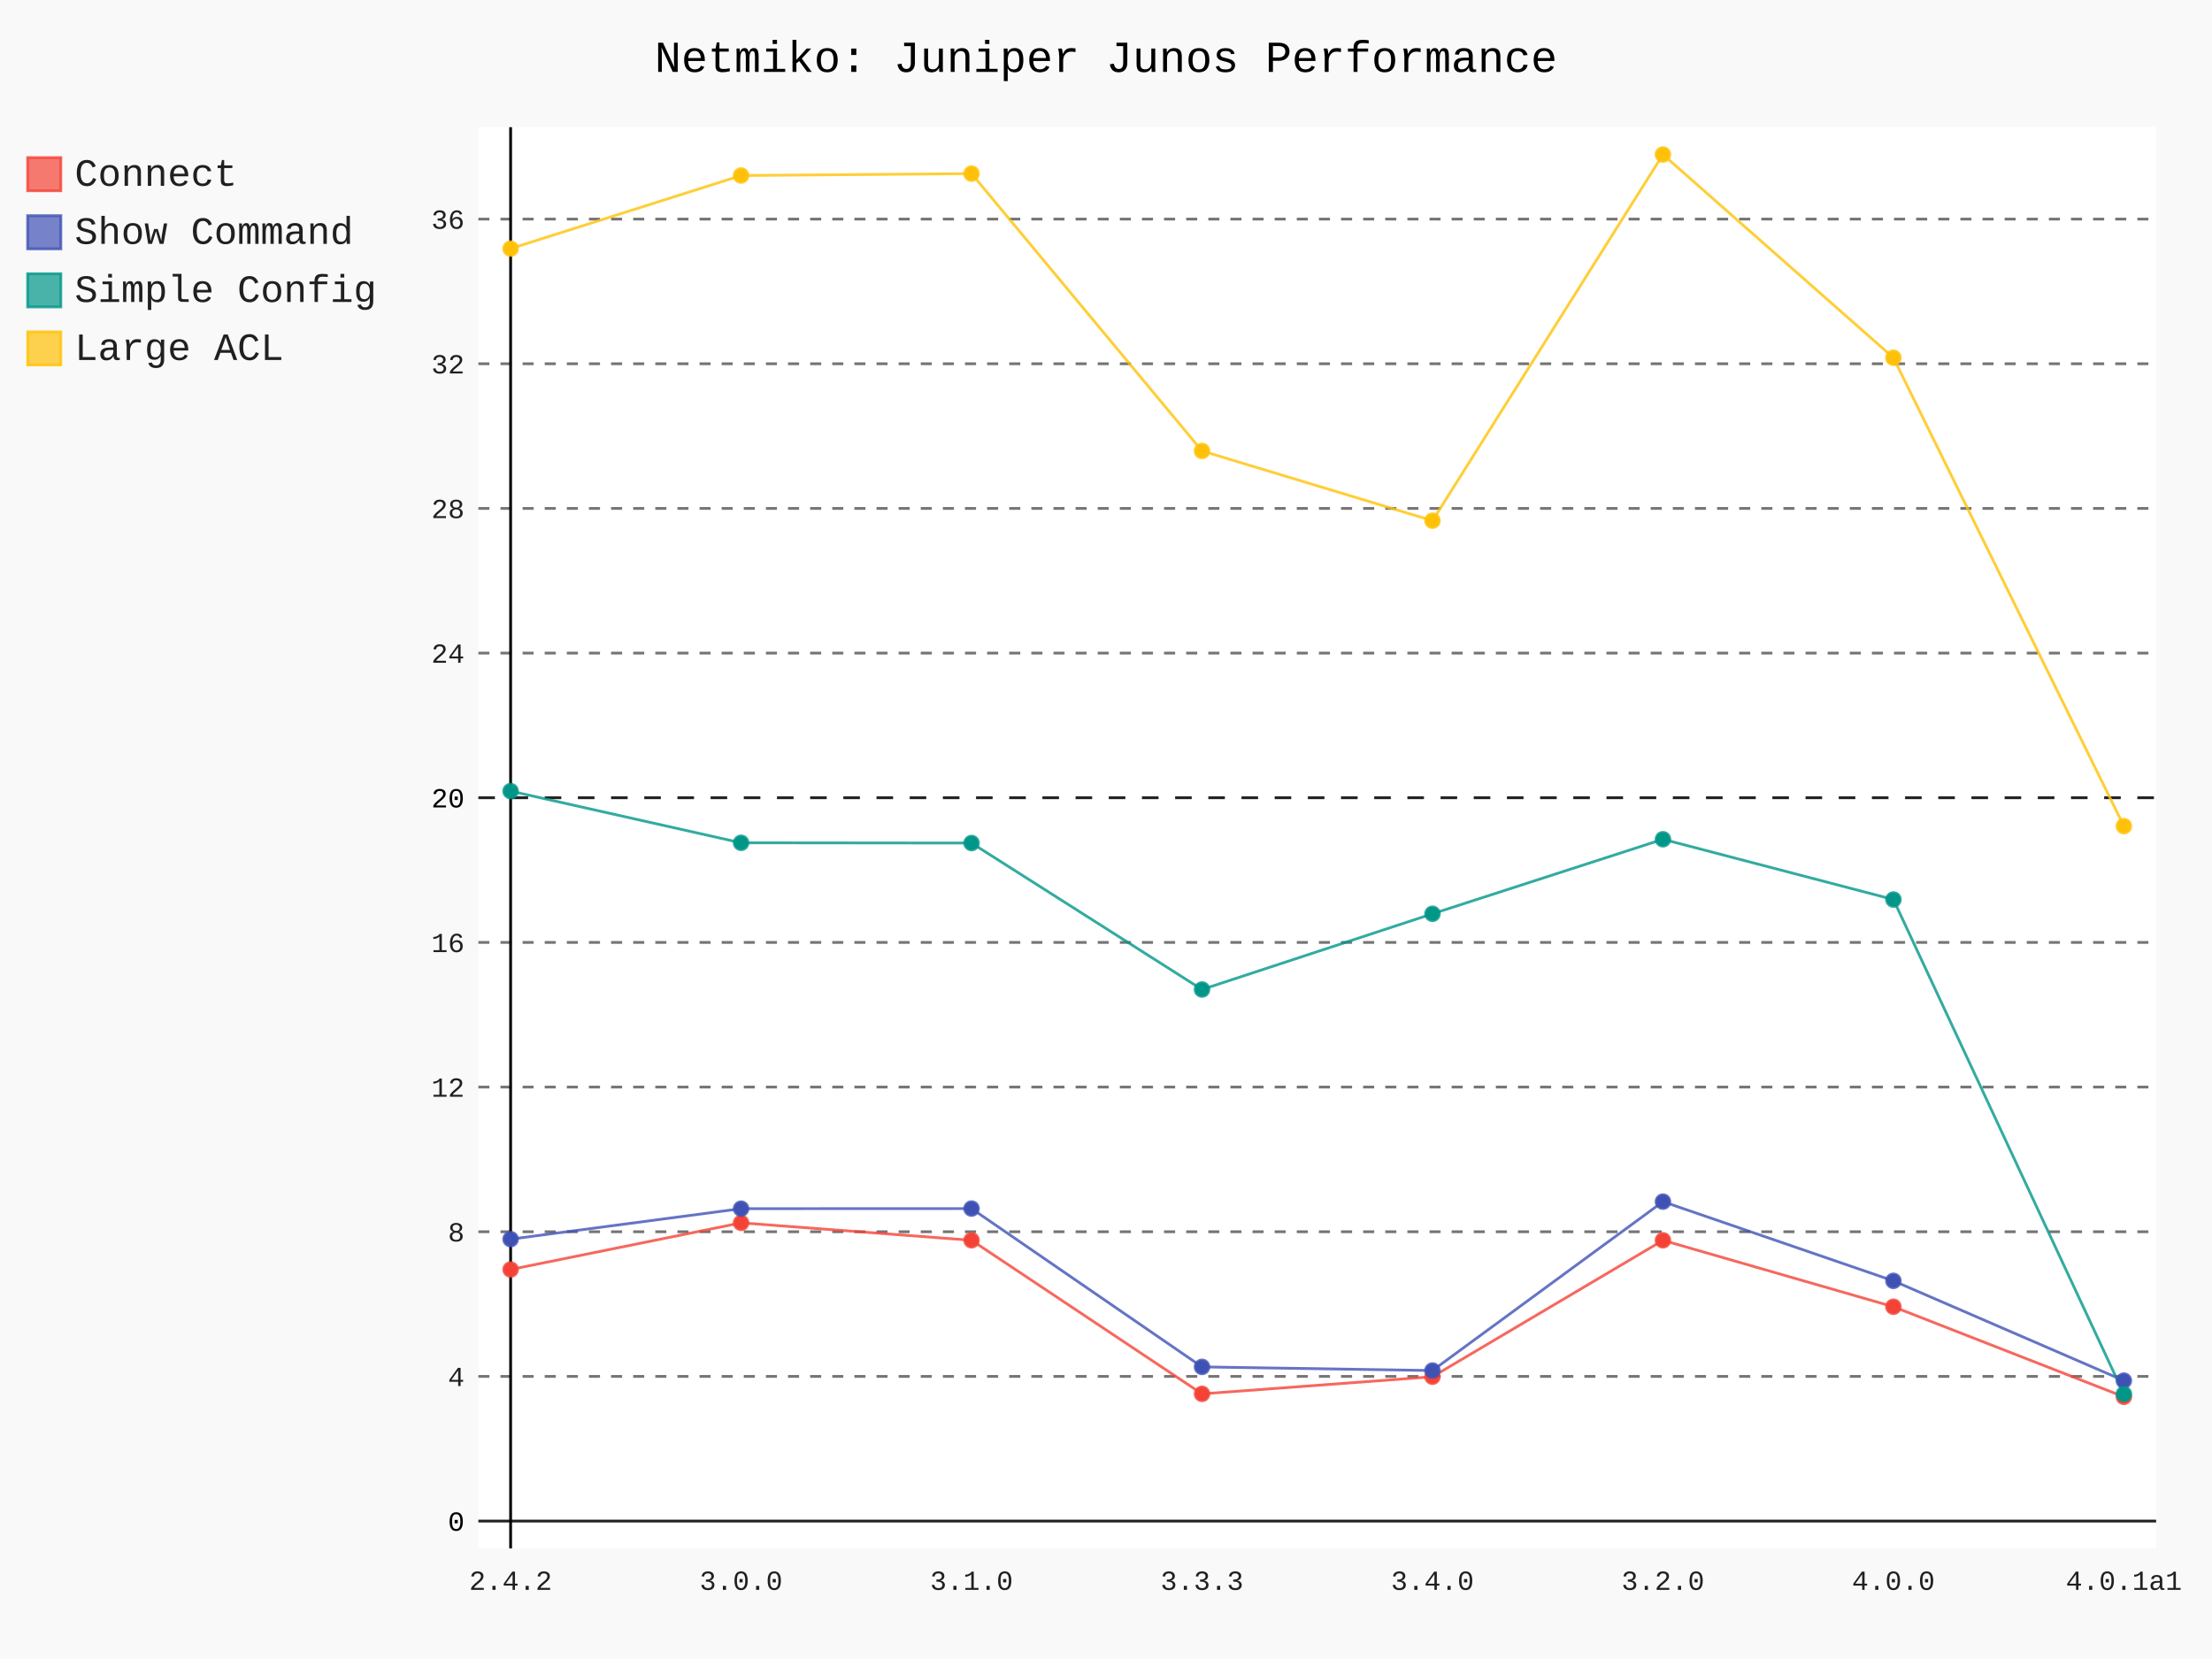
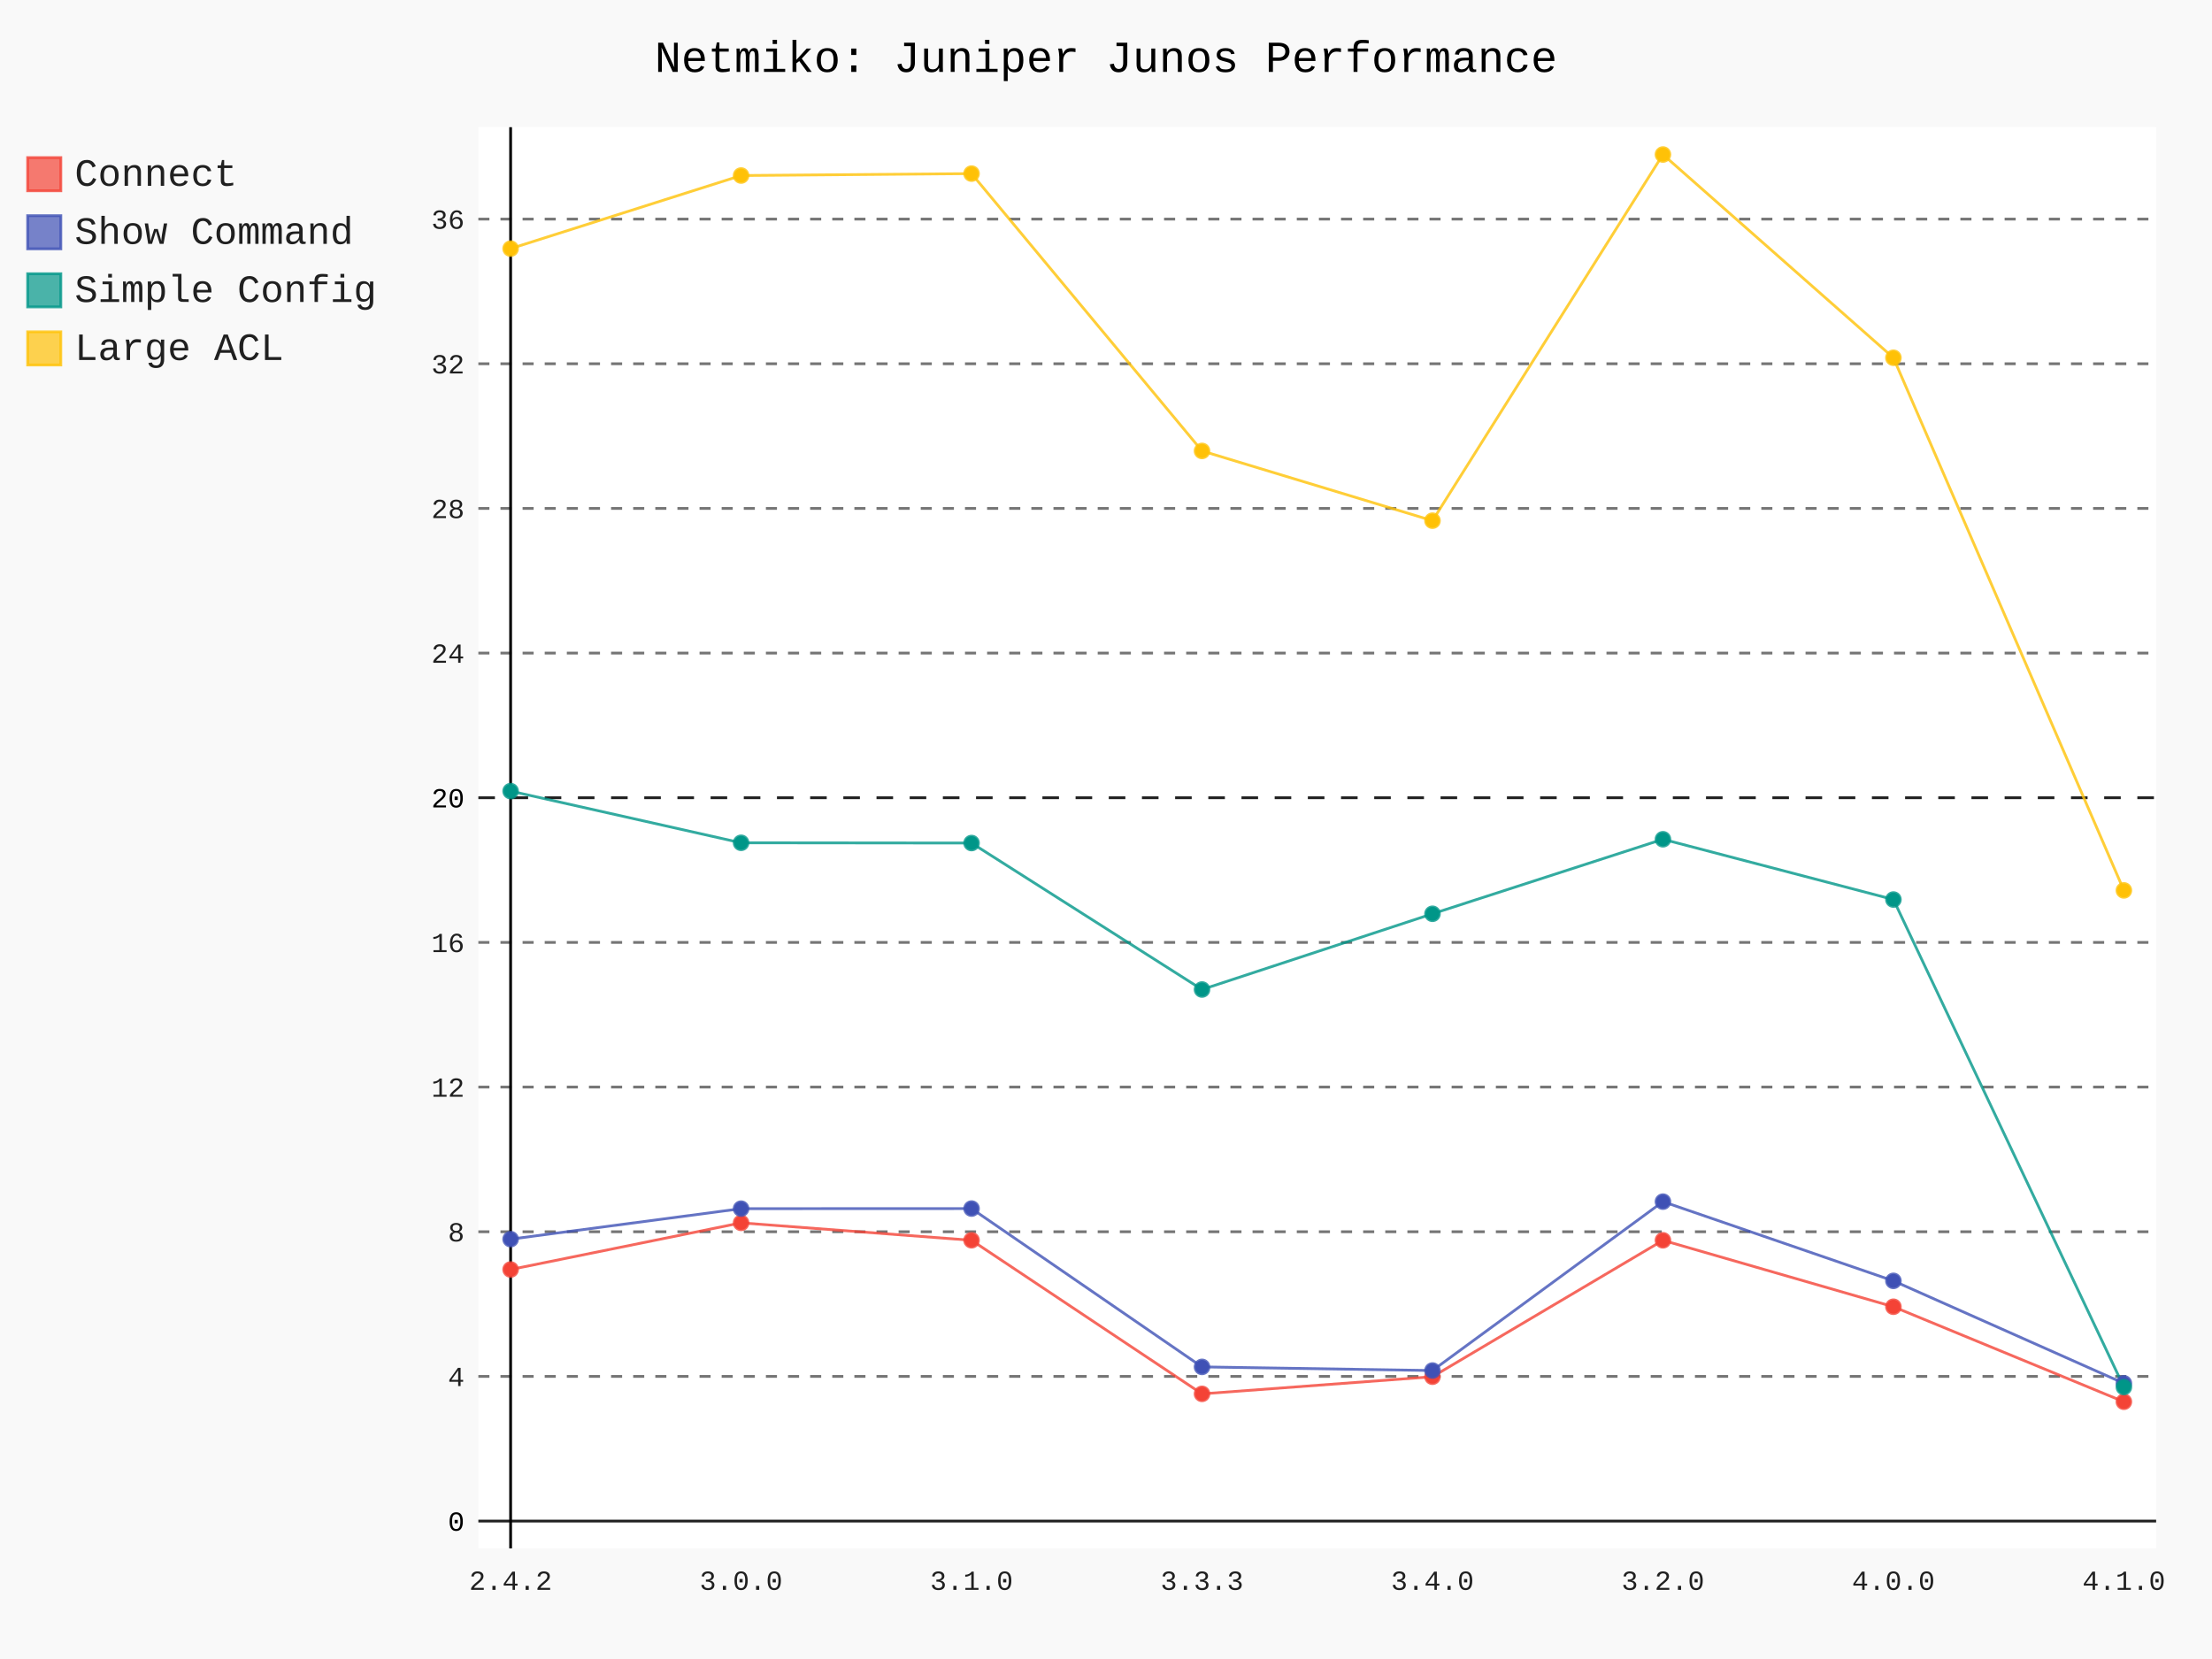
- <svg xmlns="http://www.w3.org/2000/svg" id="chart-2a7c8029-e01f-4ffd-bd44-663c57698791" class="pygal-chart" viewBox="0 0 800 600">
+ <svg xmlns="http://www.w3.org/2000/svg" id="chart-37fd788b-9e0f-489f-901a-ba009d6db473" class="pygal-chart" viewBox="0 0 800 600">
  <defs>
-     <style type="text/css">#chart-2a7c8029-e01f-4ffd-bd44-663c57698791{-webkit-user-select:none;-webkit-font-smoothing:antialiased;font-family:Consolas,"Liberation Mono",Menlo,Courier,monospace}#chart-2a7c8029-e01f-4ffd-bd44-663c57698791 .title{font-family:Consolas,"Liberation Mono",Menlo,Courier,monospace;font-size:16px}#chart-2a7c8029-e01f-4ffd-bd44-663c57698791 .legends .legend text{font-family:Consolas,"Liberation Mono",Menlo,Courier,monospace;font-size:14px}#chart-2a7c8029-e01f-4ffd-bd44-663c57698791 .axis text{font-family:Consolas,"Liberation Mono",Menlo,Courier,monospace;font-size:10px}#chart-2a7c8029-e01f-4ffd-bd44-663c57698791 .axis text.major{font-family:Consolas,"Liberation Mono",Menlo,Courier,monospace;font-size:10px}#chart-2a7c8029-e01f-4ffd-bd44-663c57698791 .text-overlay text.value{font-family:Consolas,"Liberation Mono",Menlo,Courier,monospace;font-size:16px}#chart-2a7c8029-e01f-4ffd-bd44-663c57698791 .text-overlay text.label{font-family:Consolas,"Liberation Mono",Menlo,Courier,monospace;font-size:10px}#chart-2a7c8029-e01f-4ffd-bd44-663c57698791 .tooltip{font-family:Consolas,"Liberation Mono",Menlo,Courier,monospace;font-size:14px}#chart-2a7c8029-e01f-4ffd-bd44-663c57698791 text.no_data{font-family:Consolas,"Liberation Mono",Menlo,Courier,monospace;font-size:64px}
- #chart-2a7c8029-e01f-4ffd-bd44-663c57698791{background-color:rgba(249,249,249,1)}#chart-2a7c8029-e01f-4ffd-bd44-663c57698791 path,#chart-2a7c8029-e01f-4ffd-bd44-663c57698791 line,#chart-2a7c8029-e01f-4ffd-bd44-663c57698791 rect,#chart-2a7c8029-e01f-4ffd-bd44-663c57698791 circle{-webkit-transition:150ms;-moz-transition:150ms;transition:150ms}#chart-2a7c8029-e01f-4ffd-bd44-663c57698791 .graph &gt; .background{fill:rgba(249,249,249,1)}#chart-2a7c8029-e01f-4ffd-bd44-663c57698791 .plot &gt; .background{fill:rgba(255,255,255,1)}#chart-2a7c8029-e01f-4ffd-bd44-663c57698791 .graph{fill:rgba(0,0,0,.87)}#chart-2a7c8029-e01f-4ffd-bd44-663c57698791 text.no_data{fill:rgba(0,0,0,1)}#chart-2a7c8029-e01f-4ffd-bd44-663c57698791 .title{fill:rgba(0,0,0,1)}#chart-2a7c8029-e01f-4ffd-bd44-663c57698791 .legends .legend text{fill:rgba(0,0,0,.87)}#chart-2a7c8029-e01f-4ffd-bd44-663c57698791 .legends .legend:hover text{fill:rgba(0,0,0,1)}#chart-2a7c8029-e01f-4ffd-bd44-663c57698791 .axis .line{stroke:rgba(0,0,0,1)}#chart-2a7c8029-e01f-4ffd-bd44-663c57698791 .axis .guide.line{stroke:rgba(0,0,0,.54)}#chart-2a7c8029-e01f-4ffd-bd44-663c57698791 .axis .major.line{stroke:rgba(0,0,0,.87)}#chart-2a7c8029-e01f-4ffd-bd44-663c57698791 .axis text.major{fill:rgba(0,0,0,1)}#chart-2a7c8029-e01f-4ffd-bd44-663c57698791 .axis.y .guides:hover .guide.line,#chart-2a7c8029-e01f-4ffd-bd44-663c57698791 .line-graph .axis.x .guides:hover .guide.line,#chart-2a7c8029-e01f-4ffd-bd44-663c57698791 .stackedline-graph .axis.x .guides:hover .guide.line,#chart-2a7c8029-e01f-4ffd-bd44-663c57698791 .xy-graph .axis.x .guides:hover .guide.line{stroke:rgba(0,0,0,1)}#chart-2a7c8029-e01f-4ffd-bd44-663c57698791 .axis .guides:hover text{fill:rgba(0,0,0,1)}#chart-2a7c8029-e01f-4ffd-bd44-663c57698791 .reactive{fill-opacity:.7;stroke-opacity:.8}#chart-2a7c8029-e01f-4ffd-bd44-663c57698791 .ci{stroke:rgba(0,0,0,.87)}#chart-2a7c8029-e01f-4ffd-bd44-663c57698791 .reactive.active,#chart-2a7c8029-e01f-4ffd-bd44-663c57698791 .active .reactive{fill-opacity:.8;stroke-opacity:.9;stroke-width:4}#chart-2a7c8029-e01f-4ffd-bd44-663c57698791 .ci .reactive.active{stroke-width:1.5}#chart-2a7c8029-e01f-4ffd-bd44-663c57698791 .series text{fill:rgba(0,0,0,1)}#chart-2a7c8029-e01f-4ffd-bd44-663c57698791 .tooltip rect{fill:rgba(255,255,255,1);stroke:rgba(0,0,0,1);-webkit-transition:opacity 150ms;-moz-transition:opacity 150ms;transition:opacity 150ms}#chart-2a7c8029-e01f-4ffd-bd44-663c57698791 .tooltip .label{fill:rgba(0,0,0,.87)}#chart-2a7c8029-e01f-4ffd-bd44-663c57698791 .tooltip .label{fill:rgba(0,0,0,.87)}#chart-2a7c8029-e01f-4ffd-bd44-663c57698791 .tooltip .legend{font-size:.8em;fill:rgba(0,0,0,.54)}#chart-2a7c8029-e01f-4ffd-bd44-663c57698791 .tooltip .x_label{font-size:.6em;fill:rgba(0,0,0,1)}#chart-2a7c8029-e01f-4ffd-bd44-663c57698791 .tooltip .xlink{font-size:.5em;text-decoration:underline}#chart-2a7c8029-e01f-4ffd-bd44-663c57698791 .tooltip .value{font-size:1.5em}#chart-2a7c8029-e01f-4ffd-bd44-663c57698791 .bound{font-size:.5em}#chart-2a7c8029-e01f-4ffd-bd44-663c57698791 .max-value{font-size:.75em;fill:rgba(0,0,0,.54)}#chart-2a7c8029-e01f-4ffd-bd44-663c57698791 .map-element{fill:rgba(255,255,255,1);stroke:rgba(0,0,0,.54) !important}#chart-2a7c8029-e01f-4ffd-bd44-663c57698791 .map-element .reactive{fill-opacity:inherit;stroke-opacity:inherit}#chart-2a7c8029-e01f-4ffd-bd44-663c57698791 .color-0,#chart-2a7c8029-e01f-4ffd-bd44-663c57698791 .color-0 a:visited{stroke:#F44336;fill:#F44336}#chart-2a7c8029-e01f-4ffd-bd44-663c57698791 .color-1,#chart-2a7c8029-e01f-4ffd-bd44-663c57698791 .color-1 a:visited{stroke:#3F51B5;fill:#3F51B5}#chart-2a7c8029-e01f-4ffd-bd44-663c57698791 .color-2,#chart-2a7c8029-e01f-4ffd-bd44-663c57698791 .color-2 a:visited{stroke:#009688;fill:#009688}#chart-2a7c8029-e01f-4ffd-bd44-663c57698791 .color-3,#chart-2a7c8029-e01f-4ffd-bd44-663c57698791 .color-3 a:visited{stroke:#FFC107;fill:#FFC107}#chart-2a7c8029-e01f-4ffd-bd44-663c57698791 .text-overlay .color-0 text{fill:black}#chart-2a7c8029-e01f-4ffd-bd44-663c57698791 .text-overlay .color-1 text{fill:black}#chart-2a7c8029-e01f-4ffd-bd44-663c57698791 .text-overlay .color-2 text{fill:black}#chart-2a7c8029-e01f-4ffd-bd44-663c57698791 .text-overlay .color-3 text{fill:black}
- #chart-2a7c8029-e01f-4ffd-bd44-663c57698791 text.no_data{text-anchor:middle}#chart-2a7c8029-e01f-4ffd-bd44-663c57698791 .guide.line{fill:none}#chart-2a7c8029-e01f-4ffd-bd44-663c57698791 .centered{text-anchor:middle}#chart-2a7c8029-e01f-4ffd-bd44-663c57698791 .title{text-anchor:middle}#chart-2a7c8029-e01f-4ffd-bd44-663c57698791 .legends .legend text{fill-opacity:1}#chart-2a7c8029-e01f-4ffd-bd44-663c57698791 .axis.x text{text-anchor:middle}#chart-2a7c8029-e01f-4ffd-bd44-663c57698791 .axis.x:not(.web) text[transform]{text-anchor:start}#chart-2a7c8029-e01f-4ffd-bd44-663c57698791 .axis.x:not(.web) text[transform].backwards{text-anchor:end}#chart-2a7c8029-e01f-4ffd-bd44-663c57698791 .axis.y text{text-anchor:end}#chart-2a7c8029-e01f-4ffd-bd44-663c57698791 .axis.y text[transform].backwards{text-anchor:start}#chart-2a7c8029-e01f-4ffd-bd44-663c57698791 .axis.y2 text{text-anchor:start}#chart-2a7c8029-e01f-4ffd-bd44-663c57698791 .axis.y2 text[transform].backwards{text-anchor:end}#chart-2a7c8029-e01f-4ffd-bd44-663c57698791 .axis .guide.line{stroke-dasharray:4,4}#chart-2a7c8029-e01f-4ffd-bd44-663c57698791 .axis .major.guide.line{stroke-dasharray:6,6}#chart-2a7c8029-e01f-4ffd-bd44-663c57698791 .horizontal .axis.y .guide.line,#chart-2a7c8029-e01f-4ffd-bd44-663c57698791 .horizontal .axis.y2 .guide.line,#chart-2a7c8029-e01f-4ffd-bd44-663c57698791 .vertical .axis.x .guide.line{opacity:0}#chart-2a7c8029-e01f-4ffd-bd44-663c57698791 .horizontal .axis.always_show .guide.line,#chart-2a7c8029-e01f-4ffd-bd44-663c57698791 .vertical .axis.always_show .guide.line{opacity:1 !important}#chart-2a7c8029-e01f-4ffd-bd44-663c57698791 .axis.y .guides:hover .guide.line,#chart-2a7c8029-e01f-4ffd-bd44-663c57698791 .axis.y2 .guides:hover .guide.line,#chart-2a7c8029-e01f-4ffd-bd44-663c57698791 .axis.x .guides:hover .guide.line{opacity:1}#chart-2a7c8029-e01f-4ffd-bd44-663c57698791 .axis .guides:hover text{opacity:1}#chart-2a7c8029-e01f-4ffd-bd44-663c57698791 .nofill{fill:none}#chart-2a7c8029-e01f-4ffd-bd44-663c57698791 .subtle-fill{fill-opacity:.2}#chart-2a7c8029-e01f-4ffd-bd44-663c57698791 .dot{stroke-width:1px;fill-opacity:1}#chart-2a7c8029-e01f-4ffd-bd44-663c57698791 .dot.active{stroke-width:5px}#chart-2a7c8029-e01f-4ffd-bd44-663c57698791 .dot.negative{fill:transparent}#chart-2a7c8029-e01f-4ffd-bd44-663c57698791 text,#chart-2a7c8029-e01f-4ffd-bd44-663c57698791 tspan{stroke:none !important}#chart-2a7c8029-e01f-4ffd-bd44-663c57698791 .series text.active{opacity:1}#chart-2a7c8029-e01f-4ffd-bd44-663c57698791 .tooltip rect{fill-opacity:.95;stroke-width:.5}#chart-2a7c8029-e01f-4ffd-bd44-663c57698791 .tooltip text{fill-opacity:1}#chart-2a7c8029-e01f-4ffd-bd44-663c57698791 .showable{visibility:hidden}#chart-2a7c8029-e01f-4ffd-bd44-663c57698791 .showable.shown{visibility:visible}#chart-2a7c8029-e01f-4ffd-bd44-663c57698791 .gauge-background{fill:rgba(229,229,229,1);stroke:none}#chart-2a7c8029-e01f-4ffd-bd44-663c57698791 .bg-lines{stroke:rgba(249,249,249,1);stroke-width:2px}</style>
+     <style type="text/css">#chart-37fd788b-9e0f-489f-901a-ba009d6db473{-webkit-user-select:none;-webkit-font-smoothing:antialiased;font-family:Consolas,"Liberation Mono",Menlo,Courier,monospace}#chart-37fd788b-9e0f-489f-901a-ba009d6db473 .title{font-family:Consolas,"Liberation Mono",Menlo,Courier,monospace;font-size:16px}#chart-37fd788b-9e0f-489f-901a-ba009d6db473 .legends .legend text{font-family:Consolas,"Liberation Mono",Menlo,Courier,monospace;font-size:14px}#chart-37fd788b-9e0f-489f-901a-ba009d6db473 .axis text{font-family:Consolas,"Liberation Mono",Menlo,Courier,monospace;font-size:10px}#chart-37fd788b-9e0f-489f-901a-ba009d6db473 .axis text.major{font-family:Consolas,"Liberation Mono",Menlo,Courier,monospace;font-size:10px}#chart-37fd788b-9e0f-489f-901a-ba009d6db473 .text-overlay text.value{font-family:Consolas,"Liberation Mono",Menlo,Courier,monospace;font-size:16px}#chart-37fd788b-9e0f-489f-901a-ba009d6db473 .text-overlay text.label{font-family:Consolas,"Liberation Mono",Menlo,Courier,monospace;font-size:10px}#chart-37fd788b-9e0f-489f-901a-ba009d6db473 .tooltip{font-family:Consolas,"Liberation Mono",Menlo,Courier,monospace;font-size:14px}#chart-37fd788b-9e0f-489f-901a-ba009d6db473 text.no_data{font-family:Consolas,"Liberation Mono",Menlo,Courier,monospace;font-size:64px}
+ #chart-37fd788b-9e0f-489f-901a-ba009d6db473{background-color:rgba(249,249,249,1)}#chart-37fd788b-9e0f-489f-901a-ba009d6db473 path,#chart-37fd788b-9e0f-489f-901a-ba009d6db473 line,#chart-37fd788b-9e0f-489f-901a-ba009d6db473 rect,#chart-37fd788b-9e0f-489f-901a-ba009d6db473 circle{-webkit-transition:150ms;-moz-transition:150ms;transition:150ms}#chart-37fd788b-9e0f-489f-901a-ba009d6db473 .graph &gt; .background{fill:rgba(249,249,249,1)}#chart-37fd788b-9e0f-489f-901a-ba009d6db473 .plot &gt; .background{fill:rgba(255,255,255,1)}#chart-37fd788b-9e0f-489f-901a-ba009d6db473 .graph{fill:rgba(0,0,0,.87)}#chart-37fd788b-9e0f-489f-901a-ba009d6db473 text.no_data{fill:rgba(0,0,0,1)}#chart-37fd788b-9e0f-489f-901a-ba009d6db473 .title{fill:rgba(0,0,0,1)}#chart-37fd788b-9e0f-489f-901a-ba009d6db473 .legends .legend text{fill:rgba(0,0,0,.87)}#chart-37fd788b-9e0f-489f-901a-ba009d6db473 .legends .legend:hover text{fill:rgba(0,0,0,1)}#chart-37fd788b-9e0f-489f-901a-ba009d6db473 .axis .line{stroke:rgba(0,0,0,1)}#chart-37fd788b-9e0f-489f-901a-ba009d6db473 .axis .guide.line{stroke:rgba(0,0,0,.54)}#chart-37fd788b-9e0f-489f-901a-ba009d6db473 .axis .major.line{stroke:rgba(0,0,0,.87)}#chart-37fd788b-9e0f-489f-901a-ba009d6db473 .axis text.major{fill:rgba(0,0,0,1)}#chart-37fd788b-9e0f-489f-901a-ba009d6db473 .axis.y .guides:hover .guide.line,#chart-37fd788b-9e0f-489f-901a-ba009d6db473 .line-graph .axis.x .guides:hover .guide.line,#chart-37fd788b-9e0f-489f-901a-ba009d6db473 .stackedline-graph .axis.x .guides:hover .guide.line,#chart-37fd788b-9e0f-489f-901a-ba009d6db473 .xy-graph .axis.x .guides:hover .guide.line{stroke:rgba(0,0,0,1)}#chart-37fd788b-9e0f-489f-901a-ba009d6db473 .axis .guides:hover text{fill:rgba(0,0,0,1)}#chart-37fd788b-9e0f-489f-901a-ba009d6db473 .reactive{fill-opacity:.7;stroke-opacity:.8}#chart-37fd788b-9e0f-489f-901a-ba009d6db473 .ci{stroke:rgba(0,0,0,.87)}#chart-37fd788b-9e0f-489f-901a-ba009d6db473 .reactive.active,#chart-37fd788b-9e0f-489f-901a-ba009d6db473 .active .reactive{fill-opacity:.8;stroke-opacity:.9;stroke-width:4}#chart-37fd788b-9e0f-489f-901a-ba009d6db473 .ci .reactive.active{stroke-width:1.5}#chart-37fd788b-9e0f-489f-901a-ba009d6db473 .series text{fill:rgba(0,0,0,1)}#chart-37fd788b-9e0f-489f-901a-ba009d6db473 .tooltip rect{fill:rgba(255,255,255,1);stroke:rgba(0,0,0,1);-webkit-transition:opacity 150ms;-moz-transition:opacity 150ms;transition:opacity 150ms}#chart-37fd788b-9e0f-489f-901a-ba009d6db473 .tooltip .label{fill:rgba(0,0,0,.87)}#chart-37fd788b-9e0f-489f-901a-ba009d6db473 .tooltip .label{fill:rgba(0,0,0,.87)}#chart-37fd788b-9e0f-489f-901a-ba009d6db473 .tooltip .legend{font-size:.8em;fill:rgba(0,0,0,.54)}#chart-37fd788b-9e0f-489f-901a-ba009d6db473 .tooltip .x_label{font-size:.6em;fill:rgba(0,0,0,1)}#chart-37fd788b-9e0f-489f-901a-ba009d6db473 .tooltip .xlink{font-size:.5em;text-decoration:underline}#chart-37fd788b-9e0f-489f-901a-ba009d6db473 .tooltip .value{font-size:1.5em}#chart-37fd788b-9e0f-489f-901a-ba009d6db473 .bound{font-size:.5em}#chart-37fd788b-9e0f-489f-901a-ba009d6db473 .max-value{font-size:.75em;fill:rgba(0,0,0,.54)}#chart-37fd788b-9e0f-489f-901a-ba009d6db473 .map-element{fill:rgba(255,255,255,1);stroke:rgba(0,0,0,.54) !important}#chart-37fd788b-9e0f-489f-901a-ba009d6db473 .map-element .reactive{fill-opacity:inherit;stroke-opacity:inherit}#chart-37fd788b-9e0f-489f-901a-ba009d6db473 .color-0,#chart-37fd788b-9e0f-489f-901a-ba009d6db473 .color-0 a:visited{stroke:#F44336;fill:#F44336}#chart-37fd788b-9e0f-489f-901a-ba009d6db473 .color-1,#chart-37fd788b-9e0f-489f-901a-ba009d6db473 .color-1 a:visited{stroke:#3F51B5;fill:#3F51B5}#chart-37fd788b-9e0f-489f-901a-ba009d6db473 .color-2,#chart-37fd788b-9e0f-489f-901a-ba009d6db473 .color-2 a:visited{stroke:#009688;fill:#009688}#chart-37fd788b-9e0f-489f-901a-ba009d6db473 .color-3,#chart-37fd788b-9e0f-489f-901a-ba009d6db473 .color-3 a:visited{stroke:#FFC107;fill:#FFC107}#chart-37fd788b-9e0f-489f-901a-ba009d6db473 .text-overlay .color-0 text{fill:black}#chart-37fd788b-9e0f-489f-901a-ba009d6db473 .text-overlay .color-1 text{fill:black}#chart-37fd788b-9e0f-489f-901a-ba009d6db473 .text-overlay .color-2 text{fill:black}#chart-37fd788b-9e0f-489f-901a-ba009d6db473 .text-overlay .color-3 text{fill:black}
+ #chart-37fd788b-9e0f-489f-901a-ba009d6db473 text.no_data{text-anchor:middle}#chart-37fd788b-9e0f-489f-901a-ba009d6db473 .guide.line{fill:none}#chart-37fd788b-9e0f-489f-901a-ba009d6db473 .centered{text-anchor:middle}#chart-37fd788b-9e0f-489f-901a-ba009d6db473 .title{text-anchor:middle}#chart-37fd788b-9e0f-489f-901a-ba009d6db473 .legends .legend text{fill-opacity:1}#chart-37fd788b-9e0f-489f-901a-ba009d6db473 .axis.x text{text-anchor:middle}#chart-37fd788b-9e0f-489f-901a-ba009d6db473 .axis.x:not(.web) text[transform]{text-anchor:start}#chart-37fd788b-9e0f-489f-901a-ba009d6db473 .axis.x:not(.web) text[transform].backwards{text-anchor:end}#chart-37fd788b-9e0f-489f-901a-ba009d6db473 .axis.y text{text-anchor:end}#chart-37fd788b-9e0f-489f-901a-ba009d6db473 .axis.y text[transform].backwards{text-anchor:start}#chart-37fd788b-9e0f-489f-901a-ba009d6db473 .axis.y2 text{text-anchor:start}#chart-37fd788b-9e0f-489f-901a-ba009d6db473 .axis.y2 text[transform].backwards{text-anchor:end}#chart-37fd788b-9e0f-489f-901a-ba009d6db473 .axis .guide.line{stroke-dasharray:4,4}#chart-37fd788b-9e0f-489f-901a-ba009d6db473 .axis .major.guide.line{stroke-dasharray:6,6}#chart-37fd788b-9e0f-489f-901a-ba009d6db473 .horizontal .axis.y .guide.line,#chart-37fd788b-9e0f-489f-901a-ba009d6db473 .horizontal .axis.y2 .guide.line,#chart-37fd788b-9e0f-489f-901a-ba009d6db473 .vertical .axis.x .guide.line{opacity:0}#chart-37fd788b-9e0f-489f-901a-ba009d6db473 .horizontal .axis.always_show .guide.line,#chart-37fd788b-9e0f-489f-901a-ba009d6db473 .vertical .axis.always_show .guide.line{opacity:1 !important}#chart-37fd788b-9e0f-489f-901a-ba009d6db473 .axis.y .guides:hover .guide.line,#chart-37fd788b-9e0f-489f-901a-ba009d6db473 .axis.y2 .guides:hover .guide.line,#chart-37fd788b-9e0f-489f-901a-ba009d6db473 .axis.x .guides:hover .guide.line{opacity:1}#chart-37fd788b-9e0f-489f-901a-ba009d6db473 .axis .guides:hover text{opacity:1}#chart-37fd788b-9e0f-489f-901a-ba009d6db473 .nofill{fill:none}#chart-37fd788b-9e0f-489f-901a-ba009d6db473 .subtle-fill{fill-opacity:.2}#chart-37fd788b-9e0f-489f-901a-ba009d6db473 .dot{stroke-width:1px;fill-opacity:1}#chart-37fd788b-9e0f-489f-901a-ba009d6db473 .dot.active{stroke-width:5px}#chart-37fd788b-9e0f-489f-901a-ba009d6db473 .dot.negative{fill:transparent}#chart-37fd788b-9e0f-489f-901a-ba009d6db473 text,#chart-37fd788b-9e0f-489f-901a-ba009d6db473 tspan{stroke:none !important}#chart-37fd788b-9e0f-489f-901a-ba009d6db473 .series text.active{opacity:1}#chart-37fd788b-9e0f-489f-901a-ba009d6db473 .tooltip rect{fill-opacity:.95;stroke-width:.5}#chart-37fd788b-9e0f-489f-901a-ba009d6db473 .tooltip text{fill-opacity:1}#chart-37fd788b-9e0f-489f-901a-ba009d6db473 .showable{visibility:hidden}#chart-37fd788b-9e0f-489f-901a-ba009d6db473 .showable.shown{visibility:visible}#chart-37fd788b-9e0f-489f-901a-ba009d6db473 .gauge-background{fill:rgba(229,229,229,1);stroke:none}#chart-37fd788b-9e0f-489f-901a-ba009d6db473 .bg-lines{stroke:rgba(249,249,249,1);stroke-width:2px}</style>
  </defs>
  <g class="graph line-graph vertical">
    <rect x="0" y="0" width="800" height="600" class="background" />
    <g transform="translate(173, 46)" class="plot">
      <rect x="0" y="0" width="606.8" height="514" class="background" />
      <g class="axis y always_show">
        <g class="guides">
          <path d="M0 504.115 h606.8" class="axis major line" />
          <text x="-5" y="507.615" class="major">0</text>
        </g>
        <g class="guides">
          <path d="M0 451.796 h606.8" class="guide line" />
          <text x="-5" y="455.296" class="">4</text>
        </g>
        <g class="guides">
          <path d="M0 399.476 h606.8" class="guide line" />
          <text x="-5" y="402.976" class="">8</text>
        </g>
        <g class="guides">
          <path d="M0 347.156 h606.8" class="guide line" />
          <text x="-5" y="350.656" class="">12</text>
        </g>
        <g class="guides">
          <path d="M0 294.837 h606.8" class="guide line" />
          <text x="-5" y="298.337" class="">16</text>
        </g>
        <g class="guides">
          <path d="M0 242.517 h606.8" class="major guide line" />
          <text x="-5" y="246.017" class="major">20</text>
        </g>
        <g class="guides">
          <path d="M0 190.198 h606.8" class="guide line" />
          <text x="-5" y="193.698" class="">24</text>
        </g>
        <g class="guides">
          <path d="M0 137.878 h606.8" class="guide line" />
          <text x="-5" y="141.378" class="">28</text>
        </g>
        <g class="guides">
          <path d="M0 85.558 h606.8" class="guide line" />
          <text x="-5" y="89.058" class="">32</text>
        </g>
        <g class="guides">
          <path d="M0 33.239 h606.8" class="guide line" />
          <text x="-5" y="36.739" class="">36</text>
        </g>
      </g>
      <g class="axis x">
        <g class="guides">
          <path d="M11.669 0 v514" class="line" />
          <text x="11.669" y="529.0" class="">2.4.2</text>
        </g>
        <g class="guides">
          <path d="M95.021 0 v514" class="guide line" />
          <text x="95.021" y="529.0" class="">3.0.0</text>
        </g>
        <g class="guides">
          <path d="M178.373 0 v514" class="guide line" />
          <text x="178.373" y="529.0" class="">3.1.0</text>
        </g>
        <g class="guides">
          <path d="M261.724 0 v514" class="guide line" />
          <text x="261.724" y="529.0" class="">3.3.3</text>
        </g>
        <g class="guides">
          <path d="M345.076 0 v514" class="guide line" />
          <text x="345.076" y="529.0" class="">3.4.0</text>
        </g>
        <g class="guides">
          <path d="M428.427 0 v514" class="guide line" />
          <text x="428.427" y="529.0" class="">3.2.0</text>
        </g>
        <g class="guides">
          <path d="M511.779 0 v514" class="guide line" />
          <text x="511.779" y="529.0" class="">4.0.0</text>
        </g>
        <g class="guides">
          <path d="M595.131 0 v514" class="guide line" />
-           <text x="595.131" y="529.0" class="">4.0.1a1</text>
+           <text x="595.131" y="529.0" class="">4.1.0</text>
        </g>
      </g>
      <g class="series serie-0 color-0">
-         <path d="M11.669 413.134 L95.021 396.259 178.373 402.563 261.724 458.109 345.076 451.91 428.427 402.578 511.779 426.604 595.131 459.175" class="line reactive nofill" />
+         <path d="M11.669 413.134 L95.021 396.259 178.373 402.563 261.724 458.109 345.076 451.91 428.427 402.578 511.779 426.604 595.131 460.962" class="line reactive nofill" />
      </g>
      <g class="series serie-1 color-1">
-         <path d="M11.669 402.155 L95.021 391.13 178.373 391.097 261.724 448.356 345.076 449.674 428.427 388.59 511.779 417.243 595.131 453.326" class="line reactive nofill" />
+         <path d="M11.669 402.155 L95.021 391.13 178.373 391.097 261.724 448.356 345.076 449.674 428.427 388.59 511.779 417.243 595.131 454.29" class="line reactive nofill" />
      </g>
      <g class="series serie-2 color-2">
-         <path d="M11.669 240.114 L95.021 258.812 178.373 258.897 261.724 311.872 345.076 284.483 428.427 257.53 511.779 279.329 595.131 458.169" class="line reactive nofill" />
+         <path d="M11.669 240.114 L95.021 258.812 178.373 258.897 261.724 311.872 345.076 284.483 428.427 257.53 511.779 279.329 595.131 455.655" class="line reactive nofill" />
      </g>
      <g class="series serie-3 color-3">
-         <path d="M11.669 43.917 L95.021 17.484 178.373 16.792 261.724 117.09 345.076 142.314 428.427 9.885 511.779 83.393 595.131 252.788" class="line reactive nofill" />
+         <path d="M11.669 43.917 L95.021 17.484 178.373 16.792 261.724 117.09 345.076 142.314 428.427 9.885 511.779 83.393 595.131 276.028" class="line reactive nofill" />
      </g>
    </g>
    <g class="titles">
      <text x="400.0" y="26" class="title plot_title">Netmiko: Juniper Junos Performance</text>
    </g>
    <g transform="translate(173, 46)" class="plot overlay">
      <g class="series serie-0 color-0">
        <g class="dots">
          <circle cx="11.669" cy="413.134" r="2.5" class="dot reactive tooltip-trigger" />
        </g>
        <g class="dots">
          <circle cx="95.021" cy="396.259" r="2.5" class="dot reactive tooltip-trigger" />
        </g>
        <g class="dots">
          <circle cx="178.373" cy="402.563" r="2.5" class="dot reactive tooltip-trigger" />
        </g>
        <g class="dots">
          <circle cx="261.724" cy="458.109" r="2.5" class="dot reactive tooltip-trigger" />
        </g>
        <g class="dots">
          <circle cx="345.076" cy="451.91" r="2.5" class="dot reactive tooltip-trigger" />
        </g>
        <g class="dots">
          <circle cx="428.427" cy="402.578" r="2.5" class="dot reactive tooltip-trigger" />
        </g>
        <g class="dots">
          <circle cx="511.779" cy="426.604" r="2.5" class="dot reactive tooltip-trigger" />
        </g>
        <g class="dots">
-           <circle cx="595.131" cy="459.175" r="2.5" class="dot reactive tooltip-trigger" />
+           <circle cx="595.131" cy="460.962" r="2.5" class="dot reactive tooltip-trigger" />
        </g>
      </g>
      <g class="series serie-1 color-1">
        <g class="dots">
          <circle cx="11.669" cy="402.155" r="2.5" class="dot reactive tooltip-trigger" />
        </g>
        <g class="dots">
          <circle cx="95.021" cy="391.13" r="2.5" class="dot reactive tooltip-trigger" />
        </g>
        <g class="dots">
          <circle cx="178.373" cy="391.097" r="2.5" class="dot reactive tooltip-trigger" />
        </g>
        <g class="dots">
          <circle cx="261.724" cy="448.356" r="2.5" class="dot reactive tooltip-trigger" />
        </g>
        <g class="dots">
          <circle cx="345.076" cy="449.674" r="2.5" class="dot reactive tooltip-trigger" />
        </g>
        <g class="dots">
          <circle cx="428.427" cy="388.59" r="2.5" class="dot reactive tooltip-trigger" />
        </g>
        <g class="dots">
          <circle cx="511.779" cy="417.243" r="2.5" class="dot reactive tooltip-trigger" />
        </g>
        <g class="dots">
-           <circle cx="595.131" cy="453.326" r="2.5" class="dot reactive tooltip-trigger" />
+           <circle cx="595.131" cy="454.29" r="2.5" class="dot reactive tooltip-trigger" />
        </g>
      </g>
      <g class="series serie-2 color-2">
        <g class="dots">
          <circle cx="11.669" cy="240.114" r="2.5" class="dot reactive tooltip-trigger" />
        </g>
        <g class="dots">
          <circle cx="95.021" cy="258.812" r="2.5" class="dot reactive tooltip-trigger" />
        </g>
        <g class="dots">
          <circle cx="178.373" cy="258.897" r="2.5" class="dot reactive tooltip-trigger" />
        </g>
        <g class="dots">
          <circle cx="261.724" cy="311.872" r="2.5" class="dot reactive tooltip-trigger" />
        </g>
        <g class="dots">
          <circle cx="345.076" cy="284.483" r="2.5" class="dot reactive tooltip-trigger" />
        </g>
        <g class="dots">
          <circle cx="428.427" cy="257.53" r="2.5" class="dot reactive tooltip-trigger" />
        </g>
        <g class="dots">
          <circle cx="511.779" cy="279.329" r="2.5" class="dot reactive tooltip-trigger" />
        </g>
        <g class="dots">
-           <circle cx="595.131" cy="458.169" r="2.5" class="dot reactive tooltip-trigger" />
+           <circle cx="595.131" cy="455.655" r="2.5" class="dot reactive tooltip-trigger" />
        </g>
      </g>
      <g class="series serie-3 color-3">
        <g class="dots">
          <circle cx="11.669" cy="43.917" r="2.5" class="dot reactive tooltip-trigger" />
        </g>
        <g class="dots">
          <circle cx="95.021" cy="17.484" r="2.5" class="dot reactive tooltip-trigger" />
        </g>
        <g class="dots">
          <circle cx="178.373" cy="16.792" r="2.5" class="dot reactive tooltip-trigger" />
        </g>
        <g class="dots">
          <circle cx="261.724" cy="117.09" r="2.5" class="dot reactive tooltip-trigger" />
        </g>
        <g class="dots">
          <circle cx="345.076" cy="142.314" r="2.5" class="dot reactive tooltip-trigger" />
        </g>
        <g class="dots">
          <circle cx="428.427" cy="9.885" r="2.5" class="dot reactive tooltip-trigger" />
        </g>
        <g class="dots">
          <circle cx="511.779" cy="83.393" r="2.5" class="dot reactive tooltip-trigger" />
        </g>
        <g class="dots">
-           <circle cx="595.131" cy="252.788" r="2.5" class="dot reactive tooltip-trigger" />
+           <circle cx="595.131" cy="276.028" r="2.5" class="dot reactive tooltip-trigger" />
        </g>
      </g>
    </g>
    <g transform="translate(173, 46)" class="plot text-overlay">
      <g class="series serie-0 color-0" />
      <g class="series serie-1 color-1" />
      <g class="series serie-2 color-2" />
      <g class="series serie-3 color-3" />
    </g>
    <g transform="translate(173, 46)" class="plot tooltip-overlay">
      <g transform="translate(0 0)" style="opacity: 0" class="tooltip">
        <rect rx="0" ry="0" width="0" height="0" class="tooltip-box" />
        <g class="text" />
      </g>
    </g>
    <g transform="translate(10, 56)" class="legends">
      <g id="activate-serie-0" class="legend reactive activate-serie">
        <rect x="0.0" y="1.0" width="12" height="12" class="color-0 reactive" />
        <text x="17.0" y="11.2">Connect</text>
      </g>
      <g id="activate-serie-1" class="legend reactive activate-serie">
        <rect x="0.0" y="22.0" width="12" height="12" class="color-1 reactive" />
        <text x="17.0" y="32.2">Show Command</text>
      </g>
      <g id="activate-serie-2" class="legend reactive activate-serie">
        <rect x="0.0" y="43.0" width="12" height="12" class="color-2 reactive" />
        <text x="17.0" y="53.2">Simple Config</text>
      </g>
      <g id="activate-serie-3" class="legend reactive activate-serie">
        <rect x="0.0" y="64.0" width="12" height="12" class="color-3 reactive" />
        <text x="17.0" y="74.2">Large ACL</text>
      </g>
    </g>
    <g transform="translate(790, 56)" class="legends" />
  </g>
</svg>
